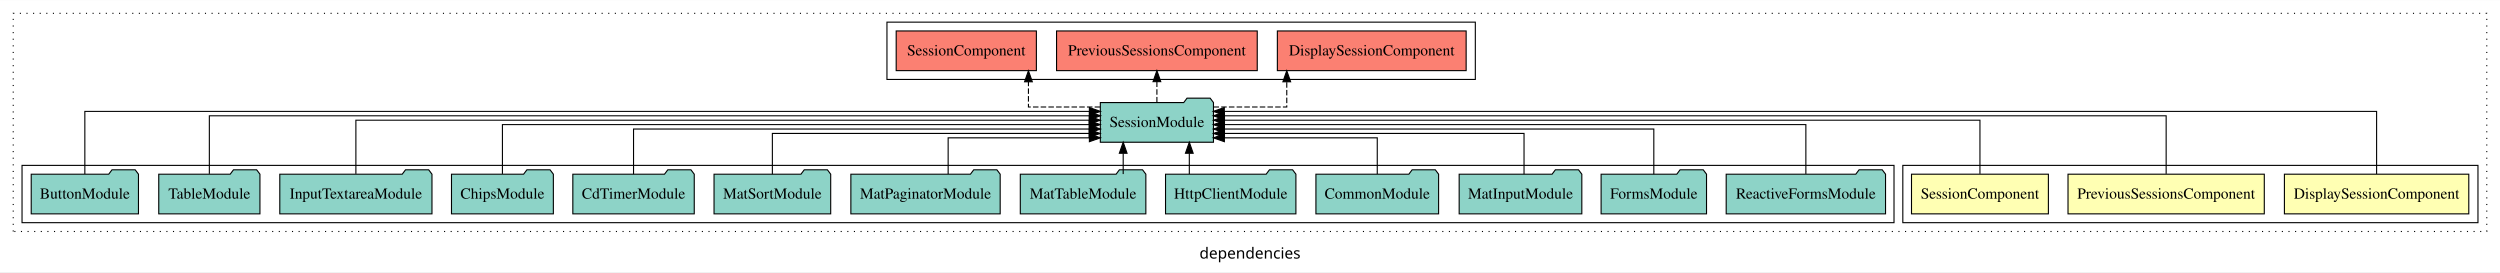
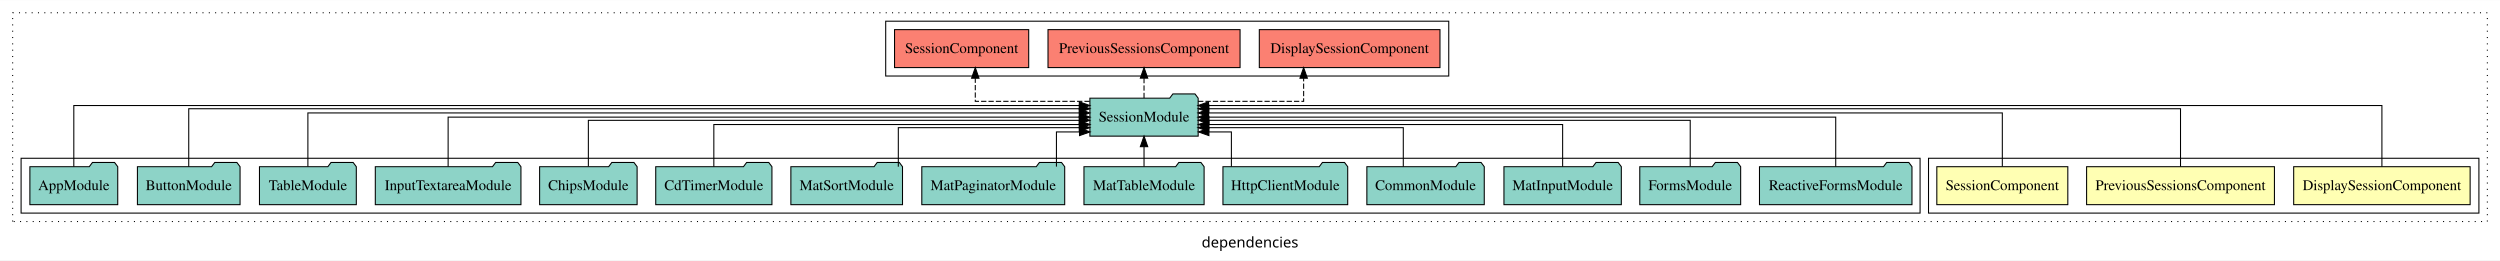
- <svg xmlns="http://www.w3.org/2000/svg" width="2269pt" height="247pt" viewBox="0.00 0.00 2269.00 246.80">
+ <svg xmlns="http://www.w3.org/2000/svg" width="2371pt" height="247pt" viewBox="0.00 0.00 2371.00 246.80">
  <g id="graph0" class="graph" transform="scale(1 1) rotate(0) translate(4 242.8)">
-     <polygon fill="white" stroke="transparent" points="-4,4 -4,-242.8 2265,-242.8 2265,4 -4,4" />
-     <text text-anchor="middle" x="1130.5" y="-8.2" font-family="sans-serif" font-size="14.00">dependencies</text>
+     <polygon fill="white" stroke="transparent" points="-4,4 -4,-242.8 2367,-242.8 2367,4 -4,4" />
+     <text text-anchor="middle" x="1181.5" y="-8.2" font-family="sans-serif" font-size="14.00">dependencies</text>
    <g id="clust1" class="cluster">
-       <polygon fill="none" stroke="black" stroke-dasharray="1,5" points="8,-32.8 8,-230.8 2253,-230.8 2253,-32.8 8,-32.8" />
+       <polygon fill="none" stroke="black" stroke-dasharray="1,5" points="8,-32.8 8,-230.8 2355,-230.8 2355,-32.8 8,-32.8" />
+     </g>
+     <g id="clust2" class="cluster">
+       <polygon fill="none" stroke="black" points="1825,-40.8 1825,-92.8 2347,-92.8 2347,-40.8 1825,-40.8" />
    </g>
    <g id="clust7" class="cluster">
-       <polygon fill="none" stroke="black" points="801,-170.8 801,-222.8 1335,-222.8 1335,-170.8 801,-170.8" />
-     </g>
-     <g id="clust2" class="cluster">
-       <polygon fill="none" stroke="black" points="1723,-40.8 1723,-92.8 2245,-92.8 2245,-40.8 1723,-40.8" />
+       <polygon fill="none" stroke="black" points="836,-170.8 836,-222.8 1370,-222.8 1370,-170.8 836,-170.8" />
    </g>
    <g id="clust6" class="cluster">
-       <polygon fill="none" stroke="black" points="16,-40.8 16,-92.8 1715,-92.8 1715,-40.8 16,-40.8" />
+       <polygon fill="none" stroke="black" points="16,-40.8 16,-92.8 1817,-92.8 1817,-40.8 16,-40.8" />
    </g>
    <g id="node1" class="node">
-       <polygon fill="#ffffb3" stroke="black" points="2236.67,-84.8 2069.33,-84.8 2069.33,-48.8 2236.67,-48.8 2236.67,-84.8" />
-       <text text-anchor="middle" x="2153" y="-62.6" font-family="Times,serif" font-size="14.00">DisplaySessionComponent</text>
+       <polygon fill="#ffffb3" stroke="black" points="2338.67,-84.8 2171.33,-84.8 2171.33,-48.8 2338.67,-48.8 2338.67,-84.8" />
+       <text text-anchor="middle" x="2255" y="-62.6" font-family="Times,serif" font-size="14.00">DisplaySessionComponent</text>
    </g>
    <g id="node4" class="node">
-       <polygon fill="#8dd3c7" stroke="black" points="1097.34,-149.8 1094.34,-153.8 1073.34,-153.8 1070.34,-149.8 994.66,-149.8 994.66,-113.8 1097.34,-113.8 1097.34,-149.8" />
-       <text text-anchor="middle" x="1046" y="-127.6" font-family="Times,serif" font-size="14.00">SessionModule</text>
+       <polygon fill="#8dd3c7" stroke="black" points="1132.34,-149.8 1129.34,-153.8 1108.34,-153.8 1105.34,-149.8 1029.66,-149.8 1029.66,-113.8 1132.34,-113.8 1132.34,-149.8" />
+       <text text-anchor="middle" x="1081" y="-127.6" font-family="Times,serif" font-size="14.00">SessionModule</text>
    </g>
    <g id="edge1" class="edge">
-       <path fill="none" stroke="black" d="M2153,-84.96C2153,-107.15 2153,-141.8 2153,-141.8 2153,-141.8 1107.17,-141.8 1107.17,-141.8" />
-       <polygon fill="black" stroke="black" points="1107.17,-138.3 1097.17,-141.8 1107.17,-145.3 1107.17,-138.3" />
+       <path fill="none" stroke="black" d="M2255,-84.81C2255,-107.29 2255,-142.8 2255,-142.8 2255,-142.8 1142.2,-142.8 1142.2,-142.8" />
+       <polygon fill="black" stroke="black" points="1142.2,-139.3 1132.2,-142.8 1142.2,-146.3 1142.2,-139.3" />
    </g>
    <g id="node2" class="node">
-       <polygon fill="#ffffb3" stroke="black" points="2051.07,-84.8 1872.93,-84.8 1872.93,-48.8 2051.07,-48.8 2051.07,-84.8" />
-       <text text-anchor="middle" x="1962" y="-62.6" font-family="Times,serif" font-size="14.00">PreviousSessionsComponent</text>
+       <polygon fill="#ffffb3" stroke="black" points="2153.07,-84.8 1974.93,-84.8 1974.93,-48.8 2153.07,-48.8 2153.07,-84.8" />
+       <text text-anchor="middle" x="2064" y="-62.6" font-family="Times,serif" font-size="14.00">PreviousSessionsComponent</text>
    </g>
    <g id="edge2" class="edge">
-       <path fill="none" stroke="black" d="M1962,-85.08C1962,-106.12 1962,-137.8 1962,-137.8 1962,-137.8 1107.21,-137.8 1107.21,-137.8" />
-       <polygon fill="black" stroke="black" points="1107.21,-134.3 1097.21,-137.8 1107.21,-141.3 1107.21,-134.3" />
+       <path fill="none" stroke="black" d="M2064,-84.84C2064,-106.46 2064,-139.8 2064,-139.8 2064,-139.8 1142.47,-139.8 1142.47,-139.8" />
+       <polygon fill="black" stroke="black" points="1142.47,-136.3 1132.47,-139.8 1142.47,-143.3 1142.47,-136.3" />
    </g>
    <g id="node3" class="node">
-       <polygon fill="#ffffb3" stroke="black" points="1855.12,-84.8 1730.88,-84.8 1730.88,-48.8 1855.12,-48.8 1855.12,-84.8" />
-       <text text-anchor="middle" x="1793" y="-62.6" font-family="Times,serif" font-size="14.00">SessionComponent</text>
+       <polygon fill="#ffffb3" stroke="black" points="1957.12,-84.8 1832.88,-84.8 1832.88,-48.8 1957.12,-48.8 1957.12,-84.8" />
+       <text text-anchor="middle" x="1895" y="-62.6" font-family="Times,serif" font-size="14.00">SessionComponent</text>
    </g>
    <g id="edge3" class="edge">
-       <path fill="none" stroke="black" d="M1793,-85.11C1793,-104.95 1793,-133.8 1793,-133.8 1793,-133.8 1107.34,-133.8 1107.34,-133.8" />
-       <polygon fill="black" stroke="black" points="1107.34,-130.3 1097.34,-133.8 1107.34,-137.3 1107.34,-130.3" />
+       <path fill="none" stroke="black" d="M1895,-84.93C1895,-105.37 1895,-135.8 1895,-135.8 1895,-135.8 1142.23,-135.8 1142.23,-135.8" />
+       <polygon fill="black" stroke="black" points="1142.23,-132.3 1132.23,-135.8 1142.23,-139.3 1142.23,-132.3" />
+     </g>
+     <g id="node19" class="node">
+       <polygon fill="#fb8072" stroke="black" points="1361.67,-214.8 1190.33,-214.8 1190.33,-178.8 1361.67,-178.8 1361.67,-214.8" />
+       <text text-anchor="middle" x="1276" y="-192.6" font-family="Times,serif" font-size="14.00">DisplaySessionComponent </text>
+     </g>
+     <g id="edge18" class="edge">
+       <path fill="none" stroke="black" stroke-dasharray="5,2" d="M1132.25,-146.8C1176.16,-146.8 1232.37,-146.8 1232.37,-146.8 1232.37,-146.8 1232.37,-168.75 1232.37,-168.75" />
+       <polygon fill="black" stroke="black" points="1228.87,-168.75 1232.37,-178.75 1235.87,-168.75 1228.87,-168.75" />
+     </g>
+     <g id="node20" class="node">
+       <polygon fill="#fb8072" stroke="black" points="1172.07,-214.8 989.93,-214.8 989.93,-178.8 1172.07,-178.8 1172.07,-214.8" />
+       <text text-anchor="middle" x="1081" y="-192.6" font-family="Times,serif" font-size="14.00">PreviousSessionsComponent </text>
+     </g>
+     <g id="edge19" class="edge">
+       <path fill="none" stroke="black" stroke-dasharray="5,2" d="M1081,-149.91C1081,-149.91 1081,-168.79 1081,-168.79" />
+       <polygon fill="black" stroke="black" points="1077.5,-168.79 1081,-178.79 1084.5,-168.79 1077.5,-168.79" />
+     </g>
+     <g id="node21" class="node">
+       <polygon fill="#fb8072" stroke="black" points="971.62,-214.8 844.38,-214.8 844.38,-178.8 971.62,-178.8 971.62,-214.8" />
+       <text text-anchor="middle" x="908" y="-192.6" font-family="Times,serif" font-size="14.00">SessionComponent </text>
+     </g>
+     <g id="edge20" class="edge">
+       <path fill="none" stroke="black" stroke-dasharray="5,2" d="M1029.48,-146.8C982.7,-146.8 920.96,-146.8 920.96,-146.8 920.96,-146.8 920.96,-168.75 920.96,-168.75" />
+       <polygon fill="black" stroke="black" points="917.46,-168.75 920.96,-178.75 924.46,-168.75 917.46,-168.75" />
+     </g>
+     <g id="node5" class="node">
+       <polygon fill="#8dd3c7" stroke="black" points="1809.31,-84.8 1806.31,-88.8 1785.31,-88.8 1782.31,-84.8 1664.69,-84.8 1664.69,-48.8 1809.31,-48.8 1809.31,-84.8" />
+       <text text-anchor="middle" x="1737" y="-62.6" font-family="Times,serif" font-size="14.00">ReactiveFormsModule</text>
+     </g>
+     <g id="edge4" class="edge">
+       <path fill="none" stroke="black" d="M1737,-84.91C1737,-104.14 1737,-131.8 1737,-131.8 1737,-131.8 1142.2,-131.8 1142.2,-131.8" />
+       <polygon fill="black" stroke="black" points="1142.2,-128.3 1132.2,-131.8 1142.2,-135.3 1142.2,-128.3" />
+     </g>
+     <g id="node6" class="node">
+       <polygon fill="#8dd3c7" stroke="black" points="1646.84,-84.8 1643.84,-88.8 1622.84,-88.8 1619.84,-84.8 1551.16,-84.8 1551.16,-48.8 1646.84,-48.8 1646.84,-84.8" />
+       <text text-anchor="middle" x="1599" y="-62.6" font-family="Times,serif" font-size="14.00">FormsModule</text>
+     </g>
+     <g id="edge5" class="edge">
+       <path fill="none" stroke="black" d="M1599,-85.07C1599,-103.36 1599,-128.8 1599,-128.8 1599,-128.8 1142.56,-128.8 1142.56,-128.8" />
+       <polygon fill="black" stroke="black" points="1142.56,-125.3 1132.56,-128.8 1142.56,-132.3 1142.56,-125.3" />
+     </g>
+     <g id="node7" class="node">
+       <polygon fill="#8dd3c7" stroke="black" points="1533.66,-84.8 1530.66,-88.8 1509.66,-88.8 1506.66,-84.8 1422.34,-84.8 1422.34,-48.8 1533.66,-48.8 1533.66,-84.8" />
+       <text text-anchor="middle" x="1478" y="-62.6" font-family="Times,serif" font-size="14.00">MatInputModule</text>
+     </g>
+     <g id="edge6" class="edge">
+       <path fill="none" stroke="black" d="M1478,-84.83C1478,-101.86 1478,-124.8 1478,-124.8 1478,-124.8 1142.49,-124.8 1142.49,-124.8" />
+       <polygon fill="black" stroke="black" points="1142.49,-121.3 1132.49,-124.8 1142.49,-128.3 1142.49,-121.3" />
+     </g>
+     <g id="node8" class="node">
+       <polygon fill="#8dd3c7" stroke="black" points="1403.67,-84.8 1400.67,-88.8 1379.67,-88.8 1376.67,-84.8 1292.33,-84.8 1292.33,-48.8 1403.67,-48.8 1403.67,-84.8" />
+       <text text-anchor="middle" x="1348" y="-62.6" font-family="Times,serif" font-size="14.00">CommonModule</text>
+     </g>
+     <g id="edge7" class="edge">
+       <path fill="none" stroke="black" d="M1326.88,-84.81C1326.88,-100.85 1326.88,-121.8 1326.88,-121.8 1326.88,-121.8 1142.24,-121.8 1142.24,-121.8" />
+       <polygon fill="black" stroke="black" points="1142.24,-118.3 1132.24,-121.8 1142.24,-125.3 1142.24,-118.3" />
+     </g>
+     <g id="node9" class="node">
+       <polygon fill="#8dd3c7" stroke="black" points="1274.16,-84.8 1271.16,-88.8 1250.16,-88.8 1247.16,-84.8 1155.84,-84.8 1155.84,-48.8 1274.16,-48.8 1274.16,-84.8" />
+       <text text-anchor="middle" x="1215" y="-62.6" font-family="Times,serif" font-size="14.00">HttpClientModule</text>
+     </g>
+     <g id="edge8" class="edge">
+       <path fill="none" stroke="black" d="M1163.85,-84.92C1163.85,-99.58 1163.85,-117.8 1163.85,-117.8 1163.85,-117.8 1142.53,-117.8 1142.53,-117.8" />
+       <polygon fill="black" stroke="black" points="1142.53,-114.3 1132.53,-117.8 1142.53,-121.3 1142.53,-114.3" />
+     </g>
+     <g id="node10" class="node">
+       <polygon fill="#8dd3c7" stroke="black" points="1137.97,-84.8 1134.97,-88.8 1113.97,-88.8 1110.97,-84.8 1024.03,-84.8 1024.03,-48.8 1137.97,-48.8 1137.97,-84.8" />
+       <text text-anchor="middle" x="1081" y="-62.6" font-family="Times,serif" font-size="14.00">MatTableModule</text>
+     </g>
+     <g id="edge9" class="edge">
+       <path fill="none" stroke="black" d="M1081,-84.91C1081,-84.91 1081,-103.79 1081,-103.79" />
+       <polygon fill="black" stroke="black" points="1077.5,-103.79 1081,-113.79 1084.5,-103.79 1077.5,-103.79" />
+     </g>
+     <g id="node11" class="node">
+       <polygon fill="#8dd3c7" stroke="black" points="1005.76,-84.8 1002.76,-88.8 981.76,-88.8 978.76,-84.8 870.24,-84.8 870.24,-48.8 1005.76,-48.8 1005.76,-84.8" />
+       <text text-anchor="middle" x="938" y="-62.6" font-family="Times,serif" font-size="14.00">MatPaginatorModule</text>
+     </g>
+     <g id="edge10" class="edge">
+       <path fill="none" stroke="black" d="M997.92,-84.92C997.92,-99.58 997.92,-117.8 997.92,-117.8 997.92,-117.8 1019.81,-117.8 1019.81,-117.8" />
+       <polygon fill="black" stroke="black" points="1019.81,-121.3 1029.81,-117.8 1019.81,-114.3 1019.81,-121.3" />
+     </g>
+     <g id="node12" class="node">
+       <polygon fill="#8dd3c7" stroke="black" points="851.94,-84.8 848.94,-88.8 827.94,-88.8 824.94,-84.8 746.06,-84.8 746.06,-48.8 851.94,-48.8 851.94,-84.8" />
+       <text text-anchor="middle" x="799" y="-62.6" font-family="Times,serif" font-size="14.00">MatSortModule</text>
+     </g>
+     <g id="edge11" class="edge">
+       <path fill="none" stroke="black" d="M847.96,-84.81C847.96,-100.85 847.96,-121.8 847.96,-121.8 847.96,-121.8 1019.57,-121.8 1019.57,-121.8" />
+       <polygon fill="black" stroke="black" points="1019.57,-125.3 1029.57,-121.8 1019.57,-118.3 1019.57,-125.3" />
+     </g>
+     <g id="node13" class="node">
+       <polygon fill="#8dd3c7" stroke="black" points="728.1,-84.8 725.1,-88.8 704.1,-88.8 701.1,-84.8 617.9,-84.8 617.9,-48.8 728.1,-48.8 728.1,-84.8" />
+       <text text-anchor="middle" x="673" y="-62.6" font-family="Times,serif" font-size="14.00">CdTimerModule</text>
+     </g>
+     <g id="edge12" class="edge">
+       <path fill="none" stroke="black" d="M673,-84.83C673,-101.86 673,-124.8 673,-124.8 673,-124.8 1019.74,-124.8 1019.74,-124.8" />
+       <polygon fill="black" stroke="black" points="1019.74,-128.3 1029.74,-124.8 1019.74,-121.3 1019.74,-128.3" />
+     </g>
+     <g id="node14" class="node">
+       <polygon fill="#8dd3c7" stroke="black" points="600.23,-84.8 597.23,-88.8 576.23,-88.8 573.23,-84.8 507.77,-84.8 507.77,-48.8 600.23,-48.8 600.23,-84.8" />
+       <text text-anchor="middle" x="554" y="-62.6" font-family="Times,serif" font-size="14.00">ChipsModule</text>
+     </g>
+     <g id="edge13" class="edge">
+       <path fill="none" stroke="black" d="M554,-85.07C554,-103.36 554,-128.8 554,-128.8 554,-128.8 1019.51,-128.8 1019.51,-128.8" />
+       <polygon fill="black" stroke="black" points="1019.51,-132.3 1029.51,-128.8 1019.51,-125.3 1019.51,-132.3" />
+     </g>
+     <g id="node15" class="node">
+       <polygon fill="#8dd3c7" stroke="black" points="490.06,-84.8 487.06,-88.8 466.06,-88.8 463.06,-84.8 351.94,-84.8 351.94,-48.8 490.06,-48.8 490.06,-84.8" />
+       <text text-anchor="middle" x="421" y="-62.6" font-family="Times,serif" font-size="14.00">InputTextareaModule</text>
+     </g>
+     <g id="edge14" class="edge">
+       <path fill="none" stroke="black" d="M421,-84.91C421,-104.14 421,-131.8 421,-131.8 421,-131.8 1019.76,-131.8 1019.76,-131.8" />
+       <polygon fill="black" stroke="black" points="1019.76,-135.3 1029.76,-131.8 1019.76,-128.3 1019.76,-135.3" />
+     </g>
+     <g id="node16" class="node">
+       <polygon fill="#8dd3c7" stroke="black" points="333.92,-84.8 330.92,-88.8 309.92,-88.8 306.92,-84.8 242.08,-84.8 242.08,-48.8 333.92,-48.8 333.92,-84.8" />
+       <text text-anchor="middle" x="288" y="-62.6" font-family="Times,serif" font-size="14.00">TableModule</text>
+     </g>
+     <g id="edge15" class="edge">
+       <path fill="none" stroke="black" d="M288,-84.93C288,-105.37 288,-135.8 288,-135.8 288,-135.8 1019.58,-135.8 1019.58,-135.8" />
+       <polygon fill="black" stroke="black" points="1019.58,-139.3 1029.58,-135.8 1019.58,-132.3 1019.58,-139.3" />
+     </g>
+     <g id="node17" class="node">
+       <polygon fill="#8dd3c7" stroke="black" points="223.67,-84.8 220.67,-88.8 199.67,-88.8 196.67,-84.8 126.33,-84.8 126.33,-48.8 223.67,-48.8 223.67,-84.8" />
+       <text text-anchor="middle" x="175" y="-62.6" font-family="Times,serif" font-size="14.00">ButtonModule</text>
+     </g>
+     <g id="edge16" class="edge">
+       <path fill="none" stroke="black" d="M175,-84.84C175,-106.46 175,-139.8 175,-139.8 175,-139.8 1019.69,-139.8 1019.69,-139.8" />
+       <polygon fill="black" stroke="black" points="1019.69,-143.3 1029.69,-139.8 1019.69,-136.3 1019.69,-143.3" />
    </g>
    <g id="node18" class="node">
-       <polygon fill="#fb8072" stroke="black" points="1326.67,-214.8 1155.33,-214.8 1155.33,-178.8 1326.67,-178.8 1326.67,-214.8" />
-       <text text-anchor="middle" x="1241" y="-192.6" font-family="Times,serif" font-size="14.00">DisplaySessionComponent </text>
+       <polygon fill="#8dd3c7" stroke="black" points="107.66,-84.8 104.66,-88.8 83.66,-88.8 80.66,-84.8 24.34,-84.8 24.34,-48.8 107.66,-48.8 107.66,-84.8" />
+       <text text-anchor="middle" x="66" y="-62.6" font-family="Times,serif" font-size="14.00">AppModule</text>
    </g>
    <g id="edge17" class="edge">
-       <path fill="none" stroke="black" stroke-dasharray="5,2" d="M1097.36,-145.8C1129.12,-145.8 1163.87,-145.8 1163.87,-145.8 1163.87,-145.8 1163.87,-168.68 1163.87,-168.68" />
-       <polygon fill="black" stroke="black" points="1160.37,-168.68 1163.87,-178.68 1167.37,-168.68 1160.37,-168.68" />
-     </g>
-     <g id="node19" class="node">
-       <polygon fill="#fb8072" stroke="black" points="1137.07,-214.8 954.93,-214.8 954.93,-178.8 1137.07,-178.8 1137.07,-214.8" />
-       <text text-anchor="middle" x="1046" y="-192.6" font-family="Times,serif" font-size="14.00">PreviousSessionsComponent </text>
-     </g>
-     <g id="edge18" class="edge">
-       <path fill="none" stroke="black" stroke-dasharray="5,2" d="M1046,-149.91C1046,-149.91 1046,-168.79 1046,-168.79" />
-       <polygon fill="black" stroke="black" points="1042.5,-168.79 1046,-178.79 1049.5,-168.79 1042.5,-168.79" />
-     </g>
-     <g id="node20" class="node">
-       <polygon fill="#fb8072" stroke="black" points="936.62,-214.8 809.38,-214.8 809.38,-178.8 936.62,-178.8 936.62,-214.8" />
-       <text text-anchor="middle" x="873" y="-192.6" font-family="Times,serif" font-size="14.00">SessionComponent </text>
-     </g>
-     <g id="edge19" class="edge">
-       <path fill="none" stroke="black" stroke-dasharray="5,2" d="M994.52,-145.8C963.29,-145.8 929.41,-145.8 929.41,-145.8 929.41,-145.8 929.41,-168.68 929.41,-168.68" />
-       <polygon fill="black" stroke="black" points="925.91,-168.68 929.41,-178.68 932.91,-168.68 925.91,-168.68" />
-     </g>
-     <g id="node5" class="node">
-       <polygon fill="#8dd3c7" stroke="black" points="1707.31,-84.8 1704.31,-88.8 1683.31,-88.8 1680.31,-84.8 1562.69,-84.8 1562.69,-48.8 1707.31,-48.8 1707.31,-84.8" />
-       <text text-anchor="middle" x="1635" y="-62.6" font-family="Times,serif" font-size="14.00">ReactiveFormsModule</text>
-     </g>
-     <g id="edge4" class="edge">
-       <path fill="none" stroke="black" d="M1635,-85.02C1635,-103.63 1635,-129.8 1635,-129.8 1635,-129.8 1107.24,-129.8 1107.24,-129.8" />
-       <polygon fill="black" stroke="black" points="1107.24,-126.3 1097.24,-129.8 1107.24,-133.3 1107.24,-126.3" />
-     </g>
-     <g id="node6" class="node">
-       <polygon fill="#8dd3c7" stroke="black" points="1544.84,-84.8 1541.84,-88.8 1520.84,-88.8 1517.84,-84.8 1449.16,-84.8 1449.16,-48.8 1544.84,-48.8 1544.84,-84.8" />
-       <text text-anchor="middle" x="1497" y="-62.6" font-family="Times,serif" font-size="14.00">FormsModule</text>
-     </g>
-     <g id="edge5" class="edge">
-       <path fill="none" stroke="black" d="M1497,-84.82C1497,-102.17 1497,-125.8 1497,-125.8 1497,-125.8 1107.3,-125.8 1107.3,-125.8" />
-       <polygon fill="black" stroke="black" points="1107.3,-122.3 1097.3,-125.8 1107.3,-129.3 1107.3,-122.3" />
-     </g>
-     <g id="node7" class="node">
-       <polygon fill="#8dd3c7" stroke="black" points="1431.66,-84.8 1428.66,-88.8 1407.66,-88.8 1404.66,-84.8 1320.34,-84.8 1320.34,-48.8 1431.66,-48.8 1431.66,-84.8" />
-       <text text-anchor="middle" x="1376" y="-62.6" font-family="Times,serif" font-size="14.00">MatInputModule</text>
-     </g>
-     <g id="edge6" class="edge">
-       <path fill="none" stroke="black" d="M1379.21,-84.81C1379.21,-100.85 1379.21,-121.8 1379.21,-121.8 1379.21,-121.8 1107.33,-121.8 1107.33,-121.8" />
-       <polygon fill="black" stroke="black" points="1107.33,-118.3 1097.33,-121.8 1107.33,-125.3 1107.33,-118.3" />
-     </g>
-     <g id="node8" class="node">
-       <polygon fill="#8dd3c7" stroke="black" points="1301.67,-84.8 1298.67,-88.8 1277.67,-88.8 1274.67,-84.8 1190.33,-84.8 1190.33,-48.8 1301.67,-48.8 1301.67,-84.8" />
-       <text text-anchor="middle" x="1246" y="-62.6" font-family="Times,serif" font-size="14.00">CommonModule</text>
-     </g>
-     <g id="edge7" class="edge">
-       <path fill="none" stroke="black" d="M1246,-84.92C1246,-99.58 1246,-117.8 1246,-117.8 1246,-117.8 1107.25,-117.8 1107.25,-117.8" />
-       <polygon fill="black" stroke="black" points="1107.25,-114.3 1097.25,-117.8 1107.25,-121.3 1107.25,-114.3" />
-     </g>
-     <g id="node9" class="node">
-       <polygon fill="#8dd3c7" stroke="black" points="1172.16,-84.8 1169.16,-88.8 1148.16,-88.8 1145.16,-84.8 1053.84,-84.8 1053.84,-48.8 1172.16,-48.8 1172.16,-84.8" />
-       <text text-anchor="middle" x="1113" y="-62.6" font-family="Times,serif" font-size="14.00">HttpClientModule</text>
-     </g>
-     <g id="edge8" class="edge">
-       <path fill="none" stroke="black" d="M1075.42,-84.91C1075.42,-84.91 1075.42,-103.79 1075.42,-103.79" />
-       <polygon fill="black" stroke="black" points="1071.92,-103.79 1075.42,-113.79 1078.92,-103.79 1071.92,-103.79" />
-     </g>
-     <g id="node10" class="node">
-       <polygon fill="#8dd3c7" stroke="black" points="1035.97,-84.8 1032.97,-88.8 1011.97,-88.8 1008.97,-84.8 922.03,-84.8 922.03,-48.8 1035.97,-48.8 1035.97,-84.8" />
-       <text text-anchor="middle" x="979" y="-62.6" font-family="Times,serif" font-size="14.00">MatTableModule</text>
-     </g>
-     <g id="edge9" class="edge">
-       <path fill="none" stroke="black" d="M1015.41,-84.91C1015.41,-84.91 1015.41,-103.79 1015.41,-103.79" />
-       <polygon fill="black" stroke="black" points="1011.91,-103.79 1015.41,-113.79 1018.91,-103.79 1011.91,-103.79" />
-     </g>
-     <g id="node11" class="node">
-       <polygon fill="#8dd3c7" stroke="black" points="903.76,-84.8 900.76,-88.8 879.76,-88.8 876.76,-84.8 768.24,-84.8 768.24,-48.8 903.76,-48.8 903.76,-84.8" />
-       <text text-anchor="middle" x="836" y="-62.6" font-family="Times,serif" font-size="14.00">MatPaginatorModule</text>
-     </g>
-     <g id="edge10" class="edge">
-       <path fill="none" stroke="black" d="M856.54,-84.92C856.54,-99.58 856.54,-117.8 856.54,-117.8 856.54,-117.8 984.73,-117.8 984.73,-117.8" />
-       <polygon fill="black" stroke="black" points="984.73,-121.3 994.73,-117.8 984.73,-114.3 984.73,-121.3" />
-     </g>
-     <g id="node12" class="node">
-       <polygon fill="#8dd3c7" stroke="black" points="749.94,-84.8 746.94,-88.8 725.94,-88.8 722.94,-84.8 644.06,-84.8 644.06,-48.8 749.94,-48.8 749.94,-84.8" />
-       <text text-anchor="middle" x="697" y="-62.6" font-family="Times,serif" font-size="14.00">MatSortModule</text>
-     </g>
-     <g id="edge11" class="edge">
-       <path fill="none" stroke="black" d="M697,-84.81C697,-100.85 697,-121.8 697,-121.8 697,-121.8 984.5,-121.8 984.5,-121.8" />
-       <polygon fill="black" stroke="black" points="984.5,-125.3 994.5,-121.8 984.5,-118.3 984.5,-125.3" />
-     </g>
-     <g id="node13" class="node">
-       <polygon fill="#8dd3c7" stroke="black" points="626.1,-84.8 623.1,-88.8 602.1,-88.8 599.1,-84.8 515.9,-84.8 515.9,-48.8 626.1,-48.8 626.1,-84.8" />
-       <text text-anchor="middle" x="571" y="-62.6" font-family="Times,serif" font-size="14.00">CdTimerModule</text>
-     </g>
-     <g id="edge12" class="edge">
-       <path fill="none" stroke="black" d="M571,-84.82C571,-102.17 571,-125.8 571,-125.8 571,-125.8 984.72,-125.8 984.72,-125.8" />
-       <polygon fill="black" stroke="black" points="984.72,-129.3 994.72,-125.8 984.72,-122.3 984.72,-129.3" />
-     </g>
-     <g id="node14" class="node">
-       <polygon fill="#8dd3c7" stroke="black" points="498.23,-84.8 495.23,-88.8 474.23,-88.8 471.23,-84.8 405.77,-84.8 405.77,-48.8 498.23,-48.8 498.23,-84.8" />
-       <text text-anchor="middle" x="452" y="-62.6" font-family="Times,serif" font-size="14.00">ChipsModule</text>
-     </g>
-     <g id="edge13" class="edge">
-       <path fill="none" stroke="black" d="M452,-85.02C452,-103.63 452,-129.8 452,-129.8 452,-129.8 984.58,-129.8 984.58,-129.8" />
-       <polygon fill="black" stroke="black" points="984.58,-133.3 994.58,-129.8 984.58,-126.3 984.58,-133.3" />
-     </g>
-     <g id="node15" class="node">
-       <polygon fill="#8dd3c7" stroke="black" points="388.06,-84.8 385.06,-88.8 364.06,-88.8 361.06,-84.8 249.94,-84.8 249.94,-48.8 388.06,-48.8 388.06,-84.8" />
-       <text text-anchor="middle" x="319" y="-62.6" font-family="Times,serif" font-size="14.00">InputTextareaModule</text>
-     </g>
-     <g id="edge14" class="edge">
-       <path fill="none" stroke="black" d="M319,-85.11C319,-104.95 319,-133.8 319,-133.8 319,-133.8 984.59,-133.8 984.59,-133.8" />
-       <polygon fill="black" stroke="black" points="984.59,-137.3 994.59,-133.8 984.59,-130.3 984.59,-137.3" />
-     </g>
-     <g id="node16" class="node">
-       <polygon fill="#8dd3c7" stroke="black" points="231.92,-84.8 228.92,-88.8 207.92,-88.8 204.92,-84.8 140.08,-84.8 140.08,-48.8 231.92,-48.8 231.92,-84.8" />
-       <text text-anchor="middle" x="186" y="-62.6" font-family="Times,serif" font-size="14.00">TableModule</text>
-     </g>
-     <g id="edge15" class="edge">
-       <path fill="none" stroke="black" d="M186,-85.08C186,-106.12 186,-137.8 186,-137.8 186,-137.8 984.78,-137.8 984.78,-137.8" />
-       <polygon fill="black" stroke="black" points="984.78,-141.3 994.78,-137.8 984.78,-134.3 984.78,-141.3" />
-     </g>
-     <g id="node17" class="node">
-       <polygon fill="#8dd3c7" stroke="black" points="121.67,-84.8 118.67,-88.8 97.67,-88.8 94.67,-84.8 24.33,-84.8 24.33,-48.8 121.67,-48.8 121.67,-84.8" />
-       <text text-anchor="middle" x="73" y="-62.6" font-family="Times,serif" font-size="14.00">ButtonModule</text>
-     </g>
-     <g id="edge16" class="edge">
-       <path fill="none" stroke="black" d="M73,-84.96C73,-107.15 73,-141.8 73,-141.8 73,-141.8 984.72,-141.8 984.72,-141.8" />
-       <polygon fill="black" stroke="black" points="984.72,-145.3 994.72,-141.8 984.72,-138.3 984.72,-145.3" />
+       <path fill="none" stroke="black" d="M66,-84.81C66,-107.29 66,-142.8 66,-142.8 66,-142.8 1019.62,-142.8 1019.62,-142.8" />
+       <polygon fill="black" stroke="black" points="1019.62,-146.3 1029.62,-142.8 1019.62,-139.3 1019.62,-146.3" />
    </g>
  </g>
</svg>
